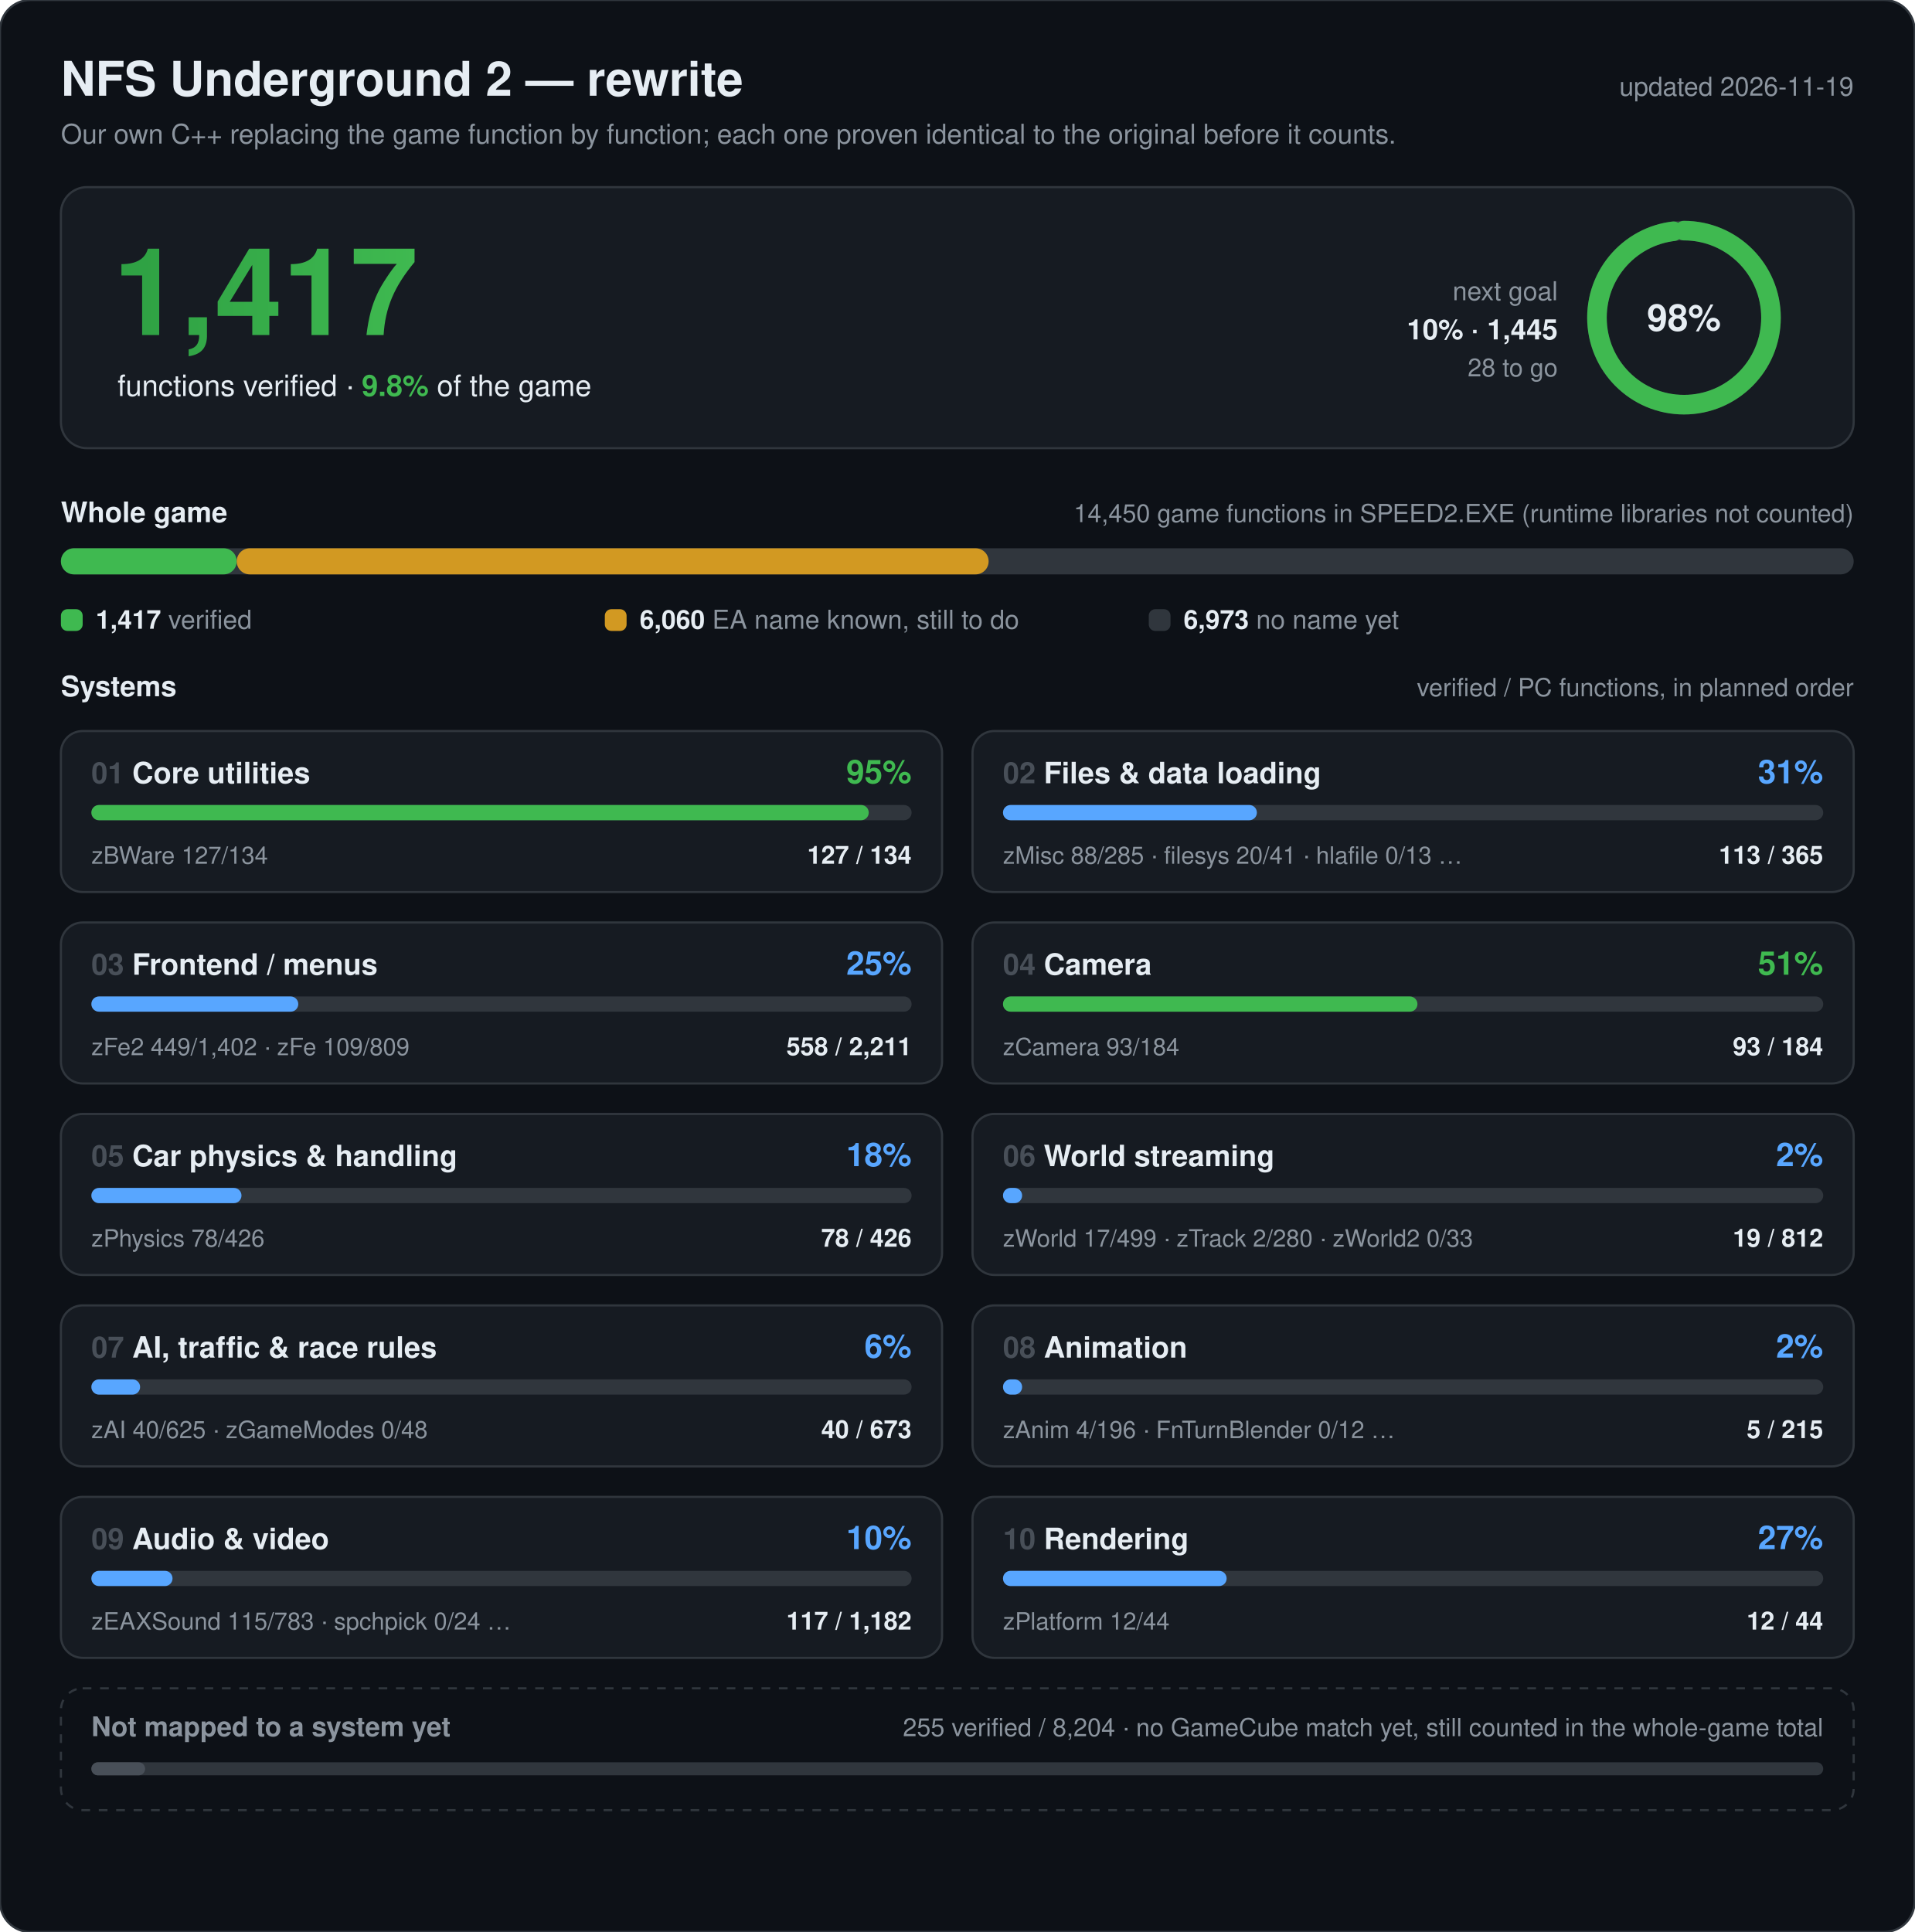
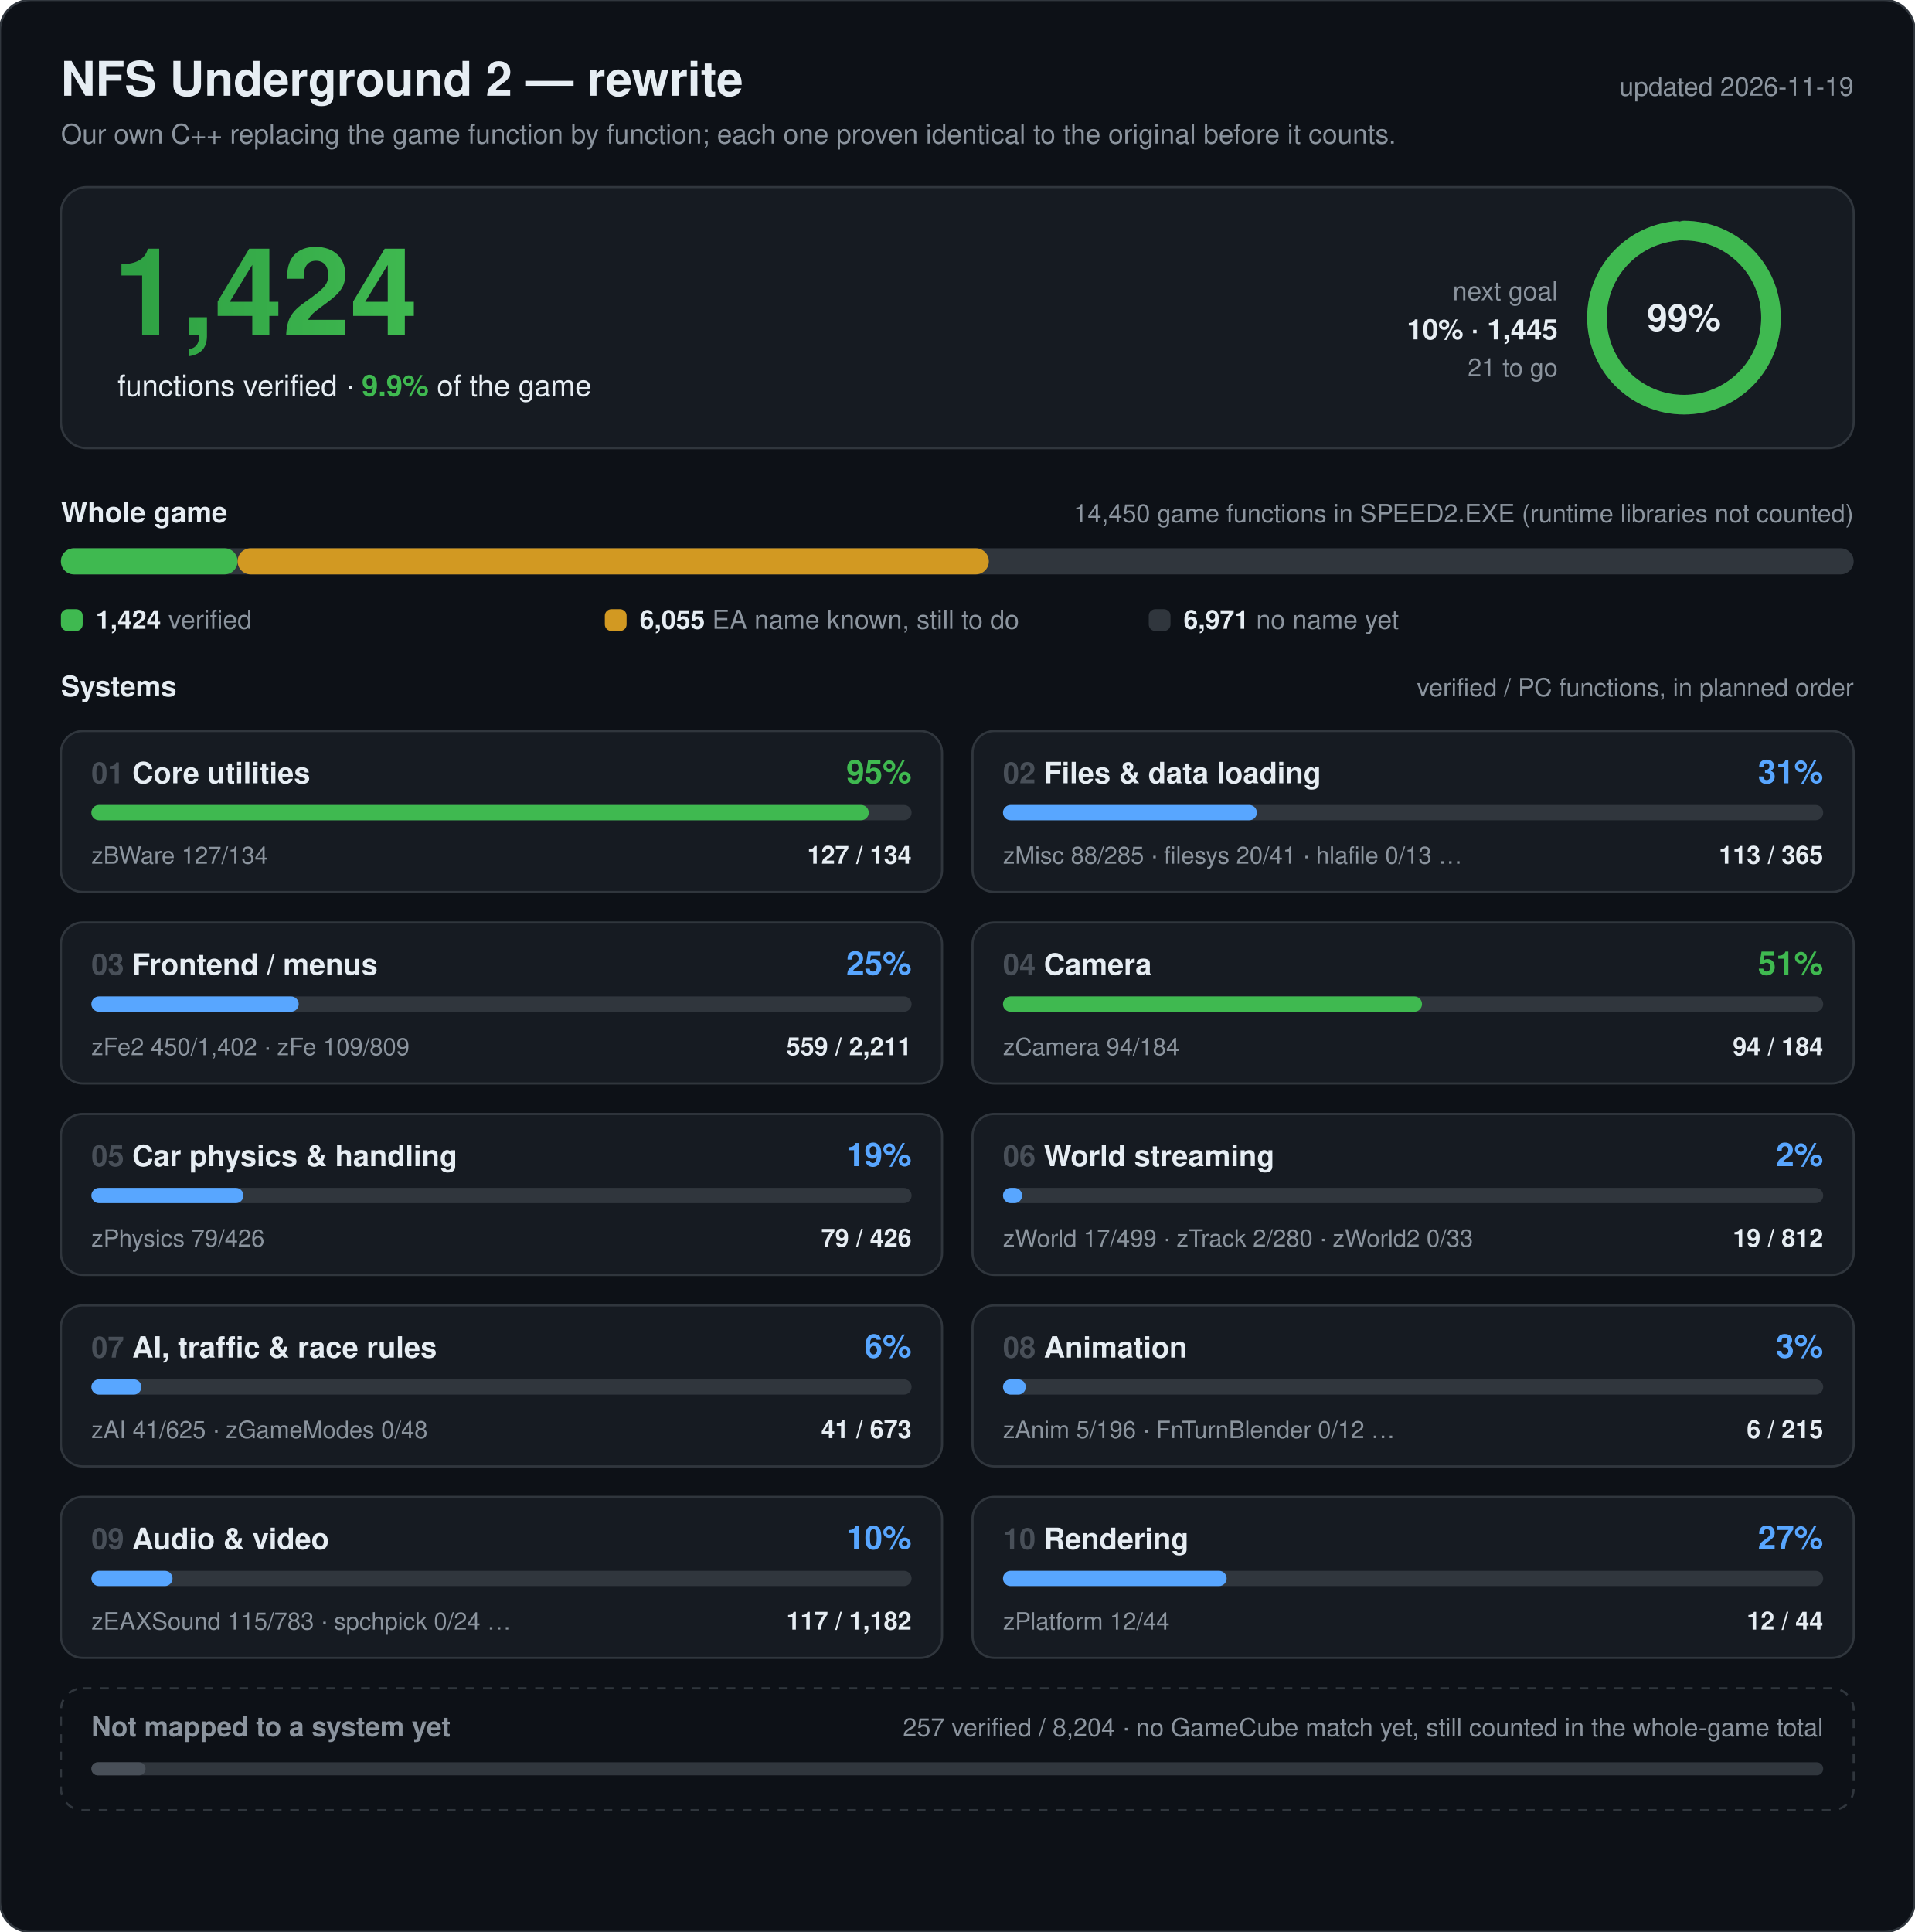
<svg xmlns="http://www.w3.org/2000/svg" width="880" height="888" viewBox="0 0 880 888" font-family="-apple-system, Segoe UI, Helvetica, Arial, sans-serif">
  <defs>
    <linearGradient id="g" x1="0" x2="1">
      <stop offset="0" stop-color="#2ea043" />
      <stop offset="1" stop-color="#3fb950" />
    </linearGradient>
  </defs>
  <rect width="880" height="888" rx="14" fill="#0d1117" stroke="#30363d" />
  <text x="28" y="44" font-size="22" font-weight="800" fill="#e6edf3">NFS Underground 2 — rewrite</text>
  <text x="28" y="66" font-size="12.5" fill="#8b949e">Our own C++ replacing the game function by function; each one proven identical to the original before it counts.</text>
  <text x="852" y="44" font-size="12" fill="#8b949e" text-anchor="end">updated 2026-11-19</text>
  <rect x="28" y="86" width="824" height="120" rx="12" fill="#161b22" stroke="#30363d" />
-   <text x="52" y="154" font-size="56" font-weight="800" fill="url(#g)">1,417</text>
-   <text x="54" y="182" font-size="13.5" fill="#e6edf3">functions verified · <tspan font-weight="700" fill="#3fb950">9.8%</tspan> of the game</text>
+   <text x="52" y="154" font-size="56" font-weight="800" fill="url(#g)">1,424</text>
+   <text x="54" y="182" font-size="13.5" fill="#e6edf3">functions verified · <tspan font-weight="700" fill="#3fb950">9.9%</tspan> of the game</text>
  <circle cx="774" cy="146.0" r="40" fill="none" stroke="#30363d" stroke-width="9" />
-   <circle cx="774" cy="146.0" r="40" fill="none" stroke="#3fb950" stroke-width="9" stroke-linecap="round" stroke-dasharray="246.5 251.3" transform="rotate(-90 774 146.0)" />
-   <text x="774" y="152.0" font-size="17" font-weight="800" fill="#e6edf3" text-anchor="middle">98%</text>
+   <circle cx="774" cy="146.0" r="40" fill="none" stroke="#3fb950" stroke-width="9" stroke-linecap="round" stroke-dasharray="247.7 251.3" transform="rotate(-90 774 146.0)" />
+   <text x="774" y="152.0" font-size="17" font-weight="800" fill="#e6edf3" text-anchor="middle">99%</text>
  <text x="716" y="138.0" font-size="12" fill="#8b949e" text-anchor="end">next goal</text>
  <text x="716" y="156.0" font-size="13" font-weight="700" fill="#e6edf3" text-anchor="end">10% · 1,445</text>
-   <text x="716" y="173.0" font-size="11.5" fill="#8b949e" text-anchor="end">28 to go</text>
+   <text x="716" y="173.0" font-size="11.5" fill="#8b949e" text-anchor="end">21 to go</text>
  <text x="28" y="240" font-size="13" font-weight="700" fill="#e6edf3">Whole game</text>
  <text x="852" y="240" font-size="11.5" fill="#8b949e" text-anchor="end">14,450 game functions in SPEED2.EXE (runtime libraries not counted)</text>
  <rect x="28" y="252" width="824" height="12" rx="6.0" fill="#30363d" />
-   <rect x="28.0" y="252" width="80.8" height="12" rx="6.0" fill="#3fb950" />
-   <rect x="108.8" y="252" width="345.6" height="12" rx="6.0" fill="#d29922" />
+   <rect x="28.0" y="252" width="81.2" height="12" rx="6.0" fill="#3fb950" />
+   <rect x="109.2" y="252" width="345.3" height="12" rx="6.0" fill="#d29922" />
  <rect x="28" y="280" width="10" height="10" rx="3" fill="#3fb950" />
  <text x="44" y="289" font-size="12" fill="#e6edf3">
-     <tspan font-weight="700">1,417</tspan>
+     <tspan font-weight="700">1,424</tspan>
    <tspan fill="#8b949e">verified</tspan>
  </text>
  <rect x="278" y="280" width="10" height="10" rx="3" fill="#d29922" />
  <text x="294" y="289" font-size="12" fill="#e6edf3">
-     <tspan font-weight="700">6,060</tspan>
+     <tspan font-weight="700">6,055</tspan>
    <tspan fill="#8b949e">EA name known, still to do</tspan>
  </text>
  <rect x="528" y="280" width="10" height="10" rx="3" fill="#30363d" />
  <text x="544" y="289" font-size="12" fill="#e6edf3">
-     <tspan font-weight="700">6,973</tspan>
+     <tspan font-weight="700">6,971</tspan>
    <tspan fill="#8b949e">no name yet</tspan>
  </text>
  <text x="28" y="320" font-size="13" font-weight="700" fill="#e6edf3">Systems</text>
  <text x="852" y="320" font-size="11.5" fill="#8b949e" text-anchor="end">verified / PC functions, in planned order</text>
  <rect x="28.0" y="336" width="405.0" height="74" rx="10" fill="#161b22" stroke="#30363d" />
  <text x="42.0" y="360" font-size="13.5" font-weight="700" fill="#e6edf3">
    <tspan fill="#484f58">01</tspan>  Core utilities</text>
  <text x="419.0" y="360" font-size="15" font-weight="800" fill="#3fb950" text-anchor="end">95%</text>
  <rect x="42.0" y="370" width="377.0" height="7" rx="3.5" fill="#30363d" />
  <rect x="42.0" y="370" width="357.3" height="7" rx="3.5" fill="#3fb950" />
  <text x="42.0" y="397" font-size="11" fill="#8b949e">zBWare 127/134</text>
  <text x="419.0" y="397" font-size="11.5" font-weight="600" fill="#e6edf3" text-anchor="end">127 / 134</text>
  <rect x="447.0" y="336" width="405.0" height="74" rx="10" fill="#161b22" stroke="#30363d" />
  <text x="461.0" y="360" font-size="13.5" font-weight="700" fill="#e6edf3">
    <tspan fill="#484f58">02</tspan>  Files &amp; data loading</text>
  <text x="838.0" y="360" font-size="15" font-weight="800" fill="#58a6ff" text-anchor="end">31%</text>
  <rect x="461.0" y="370" width="377.0" height="7" rx="3.5" fill="#30363d" />
  <rect x="461.0" y="370" width="116.7" height="7" rx="3.5" fill="#58a6ff" />
  <text x="461.0" y="397" font-size="11" fill="#8b949e">zMisc 88/285 · filesys 20/41 · hlafile 0/13 …</text>
  <text x="838.0" y="397" font-size="11.5" font-weight="600" fill="#e6edf3" text-anchor="end">113 / 365</text>
  <rect x="28.0" y="424" width="405.0" height="74" rx="10" fill="#161b22" stroke="#30363d" />
  <text x="42.0" y="448" font-size="13.5" font-weight="700" fill="#e6edf3">
    <tspan fill="#484f58">03</tspan>  Frontend / menus</text>
  <text x="419.0" y="448" font-size="15" font-weight="800" fill="#58a6ff" text-anchor="end">25%</text>
  <rect x="42.0" y="458" width="377.0" height="7" rx="3.5" fill="#30363d" />
-   <rect x="42.0" y="458" width="95.1" height="7" rx="3.5" fill="#58a6ff" />
-   <text x="42.0" y="485" font-size="11" fill="#8b949e">zFe2 449/1,402 · zFe 109/809</text>
-   <text x="419.0" y="485" font-size="11.5" font-weight="600" fill="#e6edf3" text-anchor="end">558 / 2,211</text>
+   <rect x="42.0" y="458" width="95.3" height="7" rx="3.5" fill="#58a6ff" />
+   <text x="42.0" y="485" font-size="11" fill="#8b949e">zFe2 450/1,402 · zFe 109/809</text>
+   <text x="419.0" y="485" font-size="11.5" font-weight="600" fill="#e6edf3" text-anchor="end">559 / 2,211</text>
  <rect x="447.0" y="424" width="405.0" height="74" rx="10" fill="#161b22" stroke="#30363d" />
  <text x="461.0" y="448" font-size="13.5" font-weight="700" fill="#e6edf3">
    <tspan fill="#484f58">04</tspan>  Camera</text>
  <text x="838.0" y="448" font-size="15" font-weight="800" fill="#3fb950" text-anchor="end">51%</text>
  <rect x="461.0" y="458" width="377.0" height="7" rx="3.5" fill="#30363d" />
-   <rect x="461.0" y="458" width="190.5" height="7" rx="3.5" fill="#3fb950" />
-   <text x="461.0" y="485" font-size="11" fill="#8b949e">zCamera 93/184</text>
-   <text x="838.0" y="485" font-size="11.5" font-weight="600" fill="#e6edf3" text-anchor="end">93 / 184</text>
+   <rect x="461.0" y="458" width="192.6" height="7" rx="3.5" fill="#3fb950" />
+   <text x="461.0" y="485" font-size="11" fill="#8b949e">zCamera 94/184</text>
+   <text x="838.0" y="485" font-size="11.5" font-weight="600" fill="#e6edf3" text-anchor="end">94 / 184</text>
  <rect x="28.0" y="512" width="405.0" height="74" rx="10" fill="#161b22" stroke="#30363d" />
  <text x="42.0" y="536" font-size="13.5" font-weight="700" fill="#e6edf3">
    <tspan fill="#484f58">05</tspan>  Car physics &amp; handling</text>
-   <text x="419.0" y="536" font-size="15" font-weight="800" fill="#58a6ff" text-anchor="end">18%</text>
+   <text x="419.0" y="536" font-size="15" font-weight="800" fill="#58a6ff" text-anchor="end">19%</text>
  <rect x="42.0" y="546" width="377.0" height="7" rx="3.5" fill="#30363d" />
-   <rect x="42.0" y="546" width="69.0" height="7" rx="3.5" fill="#58a6ff" />
-   <text x="42.0" y="573" font-size="11" fill="#8b949e">zPhysics 78/426</text>
-   <text x="419.0" y="573" font-size="11.5" font-weight="600" fill="#e6edf3" text-anchor="end">78 / 426</text>
+   <rect x="42.0" y="546" width="69.9" height="7" rx="3.5" fill="#58a6ff" />
+   <text x="42.0" y="573" font-size="11" fill="#8b949e">zPhysics 79/426</text>
+   <text x="419.0" y="573" font-size="11.5" font-weight="600" fill="#e6edf3" text-anchor="end">79 / 426</text>
  <rect x="447.0" y="512" width="405.0" height="74" rx="10" fill="#161b22" stroke="#30363d" />
  <text x="461.0" y="536" font-size="13.5" font-weight="700" fill="#e6edf3">
    <tspan fill="#484f58">06</tspan>  World streaming</text>
  <text x="838.0" y="536" font-size="15" font-weight="800" fill="#58a6ff" text-anchor="end">2%</text>
  <rect x="461.0" y="546" width="377.0" height="7" rx="3.5" fill="#30363d" />
  <rect x="461.0" y="546" width="8.8" height="7" rx="3.5" fill="#58a6ff" />
  <text x="461.0" y="573" font-size="11" fill="#8b949e">zWorld 17/499 · zTrack 2/280 · zWorld2 0/33</text>
  <text x="838.0" y="573" font-size="11.5" font-weight="600" fill="#e6edf3" text-anchor="end">19 / 812</text>
  <rect x="28.0" y="600" width="405.0" height="74" rx="10" fill="#161b22" stroke="#30363d" />
  <text x="42.0" y="624" font-size="13.5" font-weight="700" fill="#e6edf3">
    <tspan fill="#484f58">07</tspan>  AI, traffic &amp; race rules</text>
  <text x="419.0" y="624" font-size="15" font-weight="800" fill="#58a6ff" text-anchor="end">6%</text>
  <rect x="42.0" y="634" width="377.0" height="7" rx="3.5" fill="#30363d" />
-   <rect x="42.0" y="634" width="22.4" height="7" rx="3.5" fill="#58a6ff" />
-   <text x="42.0" y="661" font-size="11" fill="#8b949e">zAI 40/625 · zGameModes 0/48</text>
-   <text x="419.0" y="661" font-size="11.5" font-weight="600" fill="#e6edf3" text-anchor="end">40 / 673</text>
+   <rect x="42.0" y="634" width="23.0" height="7" rx="3.5" fill="#58a6ff" />
+   <text x="42.0" y="661" font-size="11" fill="#8b949e">zAI 41/625 · zGameModes 0/48</text>
+   <text x="419.0" y="661" font-size="11.5" font-weight="600" fill="#e6edf3" text-anchor="end">41 / 673</text>
  <rect x="447.0" y="600" width="405.0" height="74" rx="10" fill="#161b22" stroke="#30363d" />
  <text x="461.0" y="624" font-size="13.5" font-weight="700" fill="#e6edf3">
    <tspan fill="#484f58">08</tspan>  Animation</text>
-   <text x="838.0" y="624" font-size="15" font-weight="800" fill="#58a6ff" text-anchor="end">2%</text>
+   <text x="838.0" y="624" font-size="15" font-weight="800" fill="#58a6ff" text-anchor="end">3%</text>
  <rect x="461.0" y="634" width="377.0" height="7" rx="3.5" fill="#30363d" />
-   <rect x="461.0" y="634" width="8.8" height="7" rx="3.5" fill="#58a6ff" />
-   <text x="461.0" y="661" font-size="11" fill="#8b949e">zAnim 4/196 · FnTurnBlender 0/12 …</text>
-   <text x="838.0" y="661" font-size="11.5" font-weight="600" fill="#e6edf3" text-anchor="end">5 / 215</text>
+   <rect x="461.0" y="634" width="10.5" height="7" rx="3.5" fill="#58a6ff" />
+   <text x="461.0" y="661" font-size="11" fill="#8b949e">zAnim 5/196 · FnTurnBlender 0/12 …</text>
+   <text x="838.0" y="661" font-size="11.5" font-weight="600" fill="#e6edf3" text-anchor="end">6 / 215</text>
  <rect x="28.0" y="688" width="405.0" height="74" rx="10" fill="#161b22" stroke="#30363d" />
  <text x="42.0" y="712" font-size="13.5" font-weight="700" fill="#e6edf3">
    <tspan fill="#484f58">09</tspan>  Audio &amp; video</text>
  <text x="419.0" y="712" font-size="15" font-weight="800" fill="#58a6ff" text-anchor="end">10%</text>
  <rect x="42.0" y="722" width="377.0" height="7" rx="3.5" fill="#30363d" />
  <rect x="42.0" y="722" width="37.3" height="7" rx="3.5" fill="#58a6ff" />
  <text x="42.0" y="749" font-size="11" fill="#8b949e">zEAXSound 115/783 · spchpick 0/24 …</text>
  <text x="419.0" y="749" font-size="11.5" font-weight="600" fill="#e6edf3" text-anchor="end">117 / 1,182</text>
  <rect x="447.0" y="688" width="405.0" height="74" rx="10" fill="#161b22" stroke="#30363d" />
  <text x="461.0" y="712" font-size="13.5" font-weight="700" fill="#e6edf3">
    <tspan fill="#484f58">10</tspan>  Rendering</text>
  <text x="838.0" y="712" font-size="15" font-weight="800" fill="#58a6ff" text-anchor="end">27%</text>
  <rect x="461.0" y="722" width="377.0" height="7" rx="3.5" fill="#30363d" />
  <rect x="461.0" y="722" width="102.8" height="7" rx="3.5" fill="#58a6ff" />
  <text x="461.0" y="749" font-size="11" fill="#8b949e">zPlatform 12/44</text>
  <text x="838.0" y="749" font-size="11.5" font-weight="600" fill="#e6edf3" text-anchor="end">12 / 44</text>
  <rect x="28" y="776" width="824" height="56" rx="10" fill="#0d1117" stroke="#30363d" stroke-dasharray="4 4" />
  <text x="42" y="798" font-size="12.5" font-weight="700" fill="#8b949e">Not mapped to a system yet</text>
-   <text x="838" y="798" font-size="11.5" fill="#8b949e" text-anchor="end">255 verified / 8,204 · no GameCube match yet, still counted in the whole-game total</text>
+   <text x="838" y="798" font-size="11.5" fill="#8b949e" text-anchor="end">257 verified / 8,204 · no GameCube match yet, still counted in the whole-game total</text>
  <rect x="42" y="810" width="796" height="6" rx="3.0" fill="#30363d" />
-   <rect x="42.0" y="810" width="24.7" height="6" rx="3.0" fill="#484f58" />
+   <rect x="42.0" y="810" width="24.9" height="6" rx="3.0" fill="#484f58" />
</svg>
